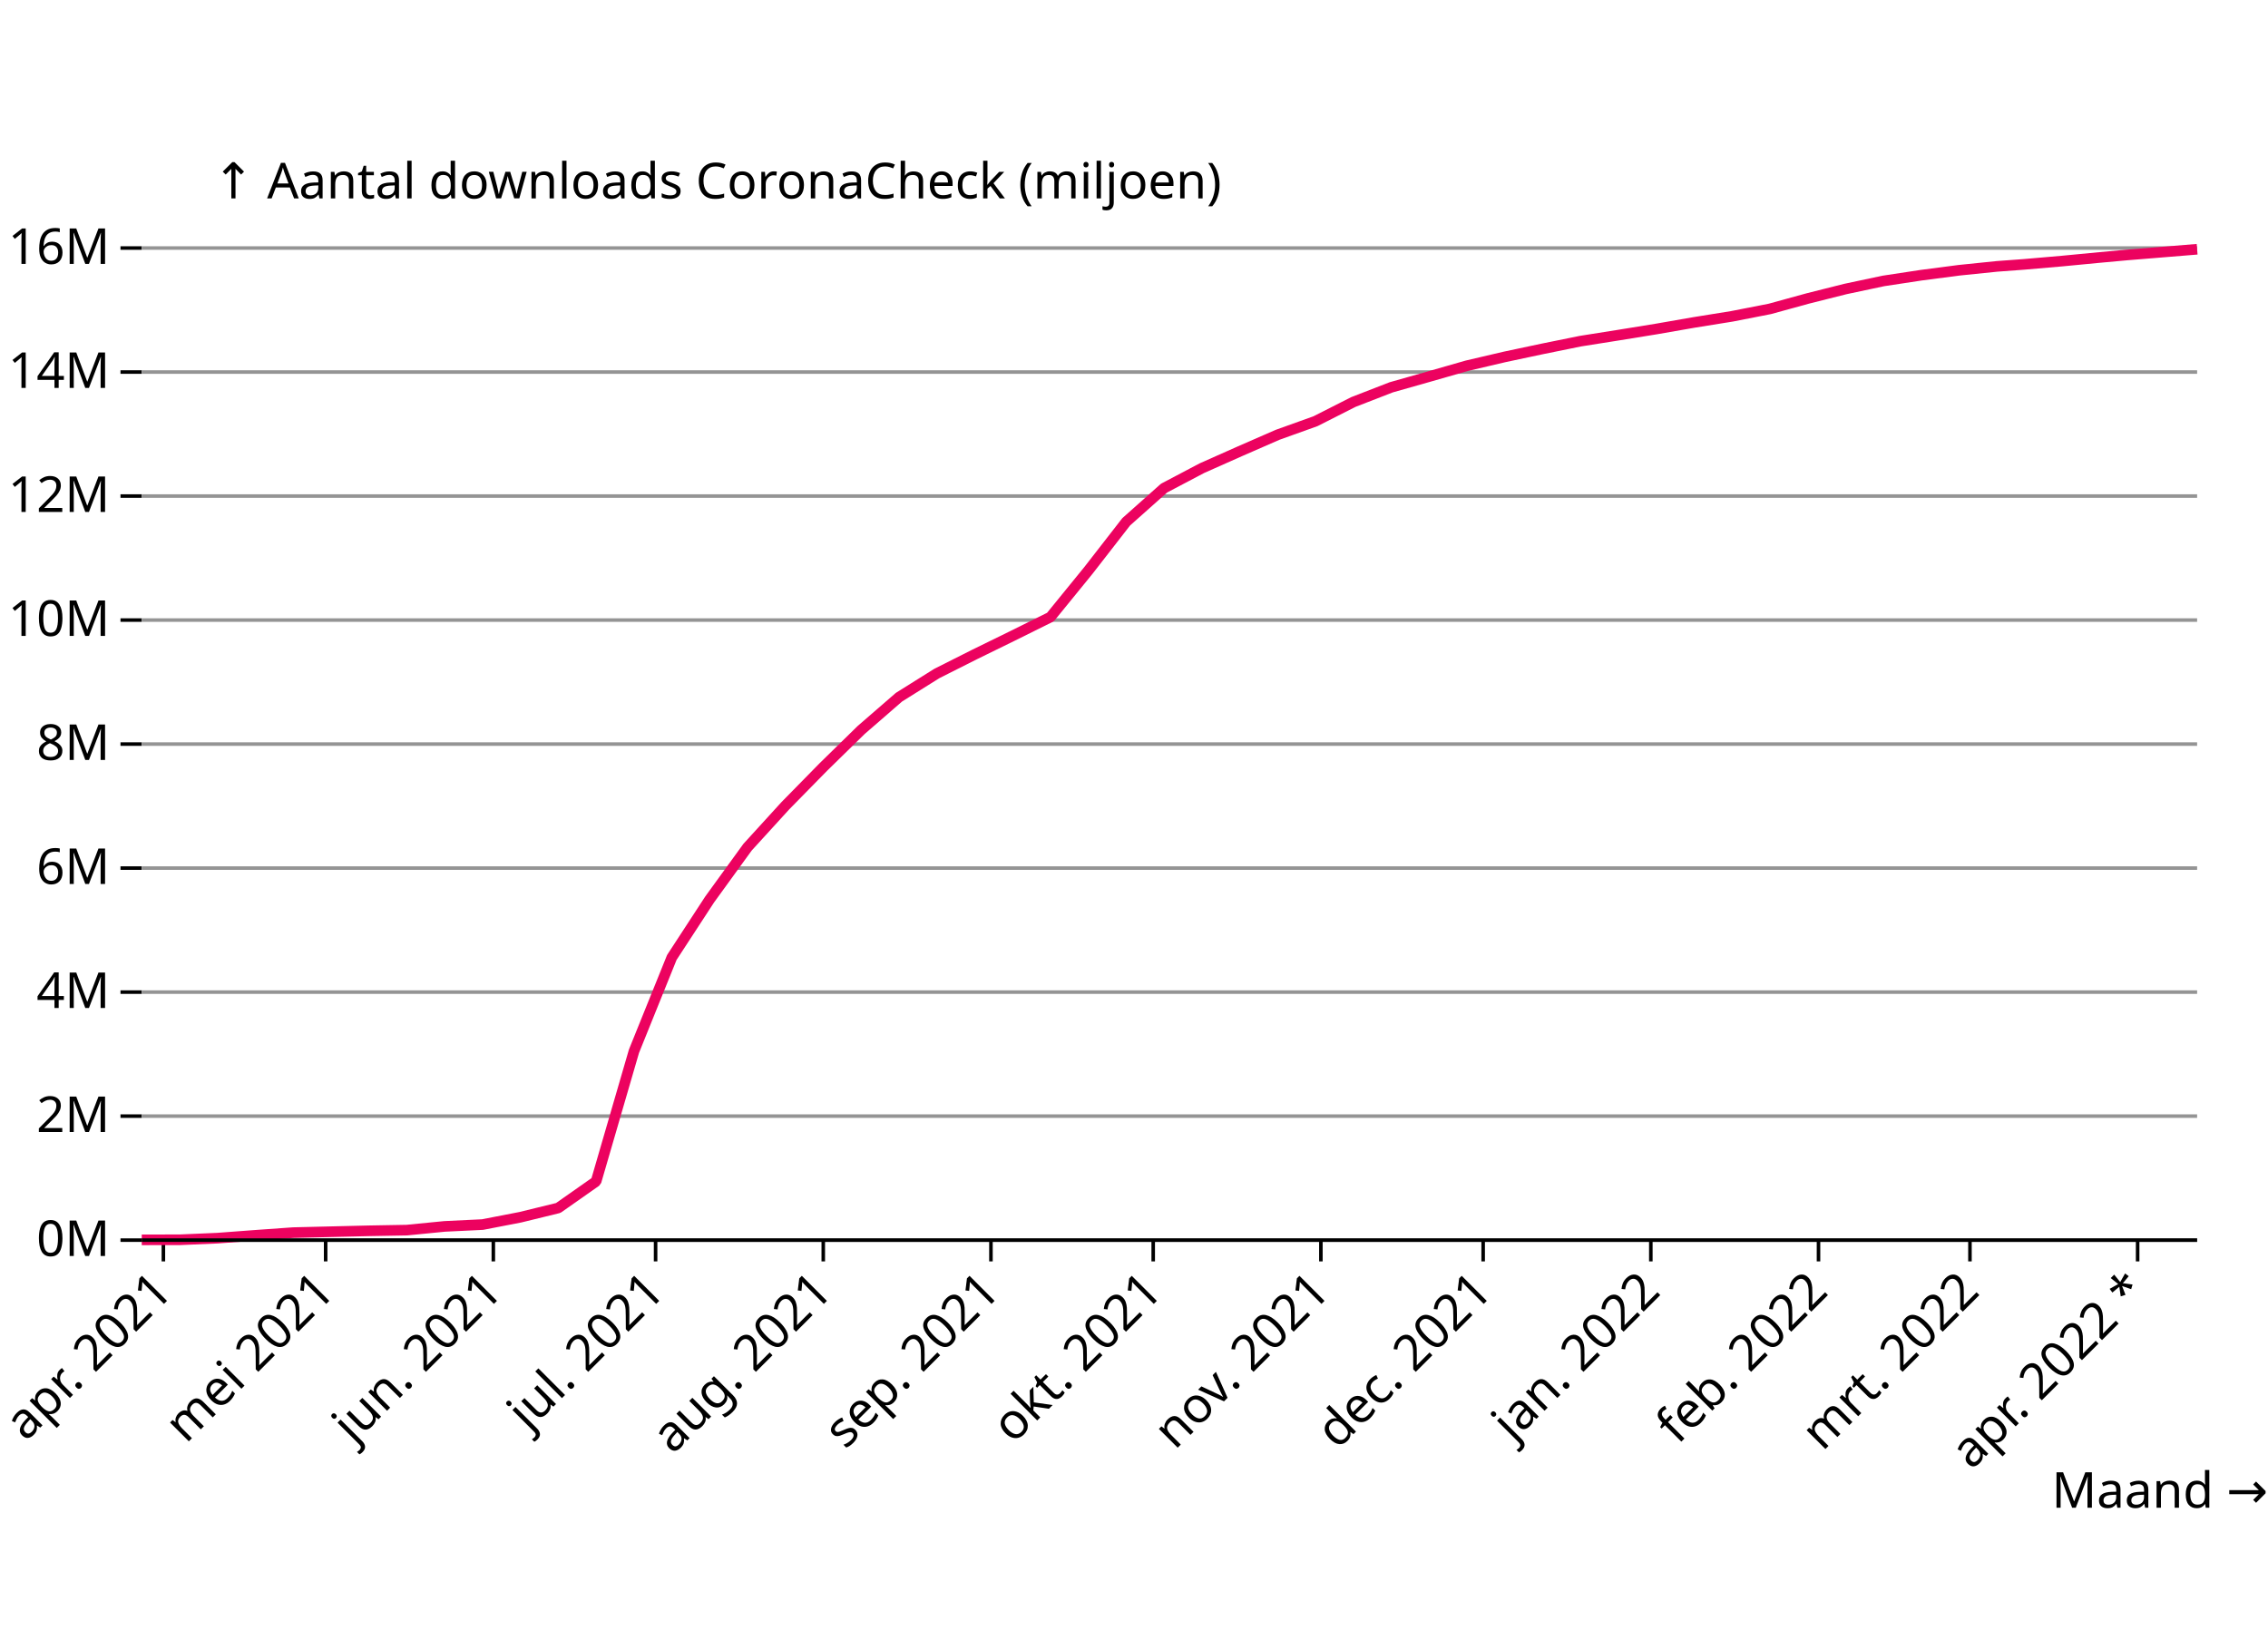
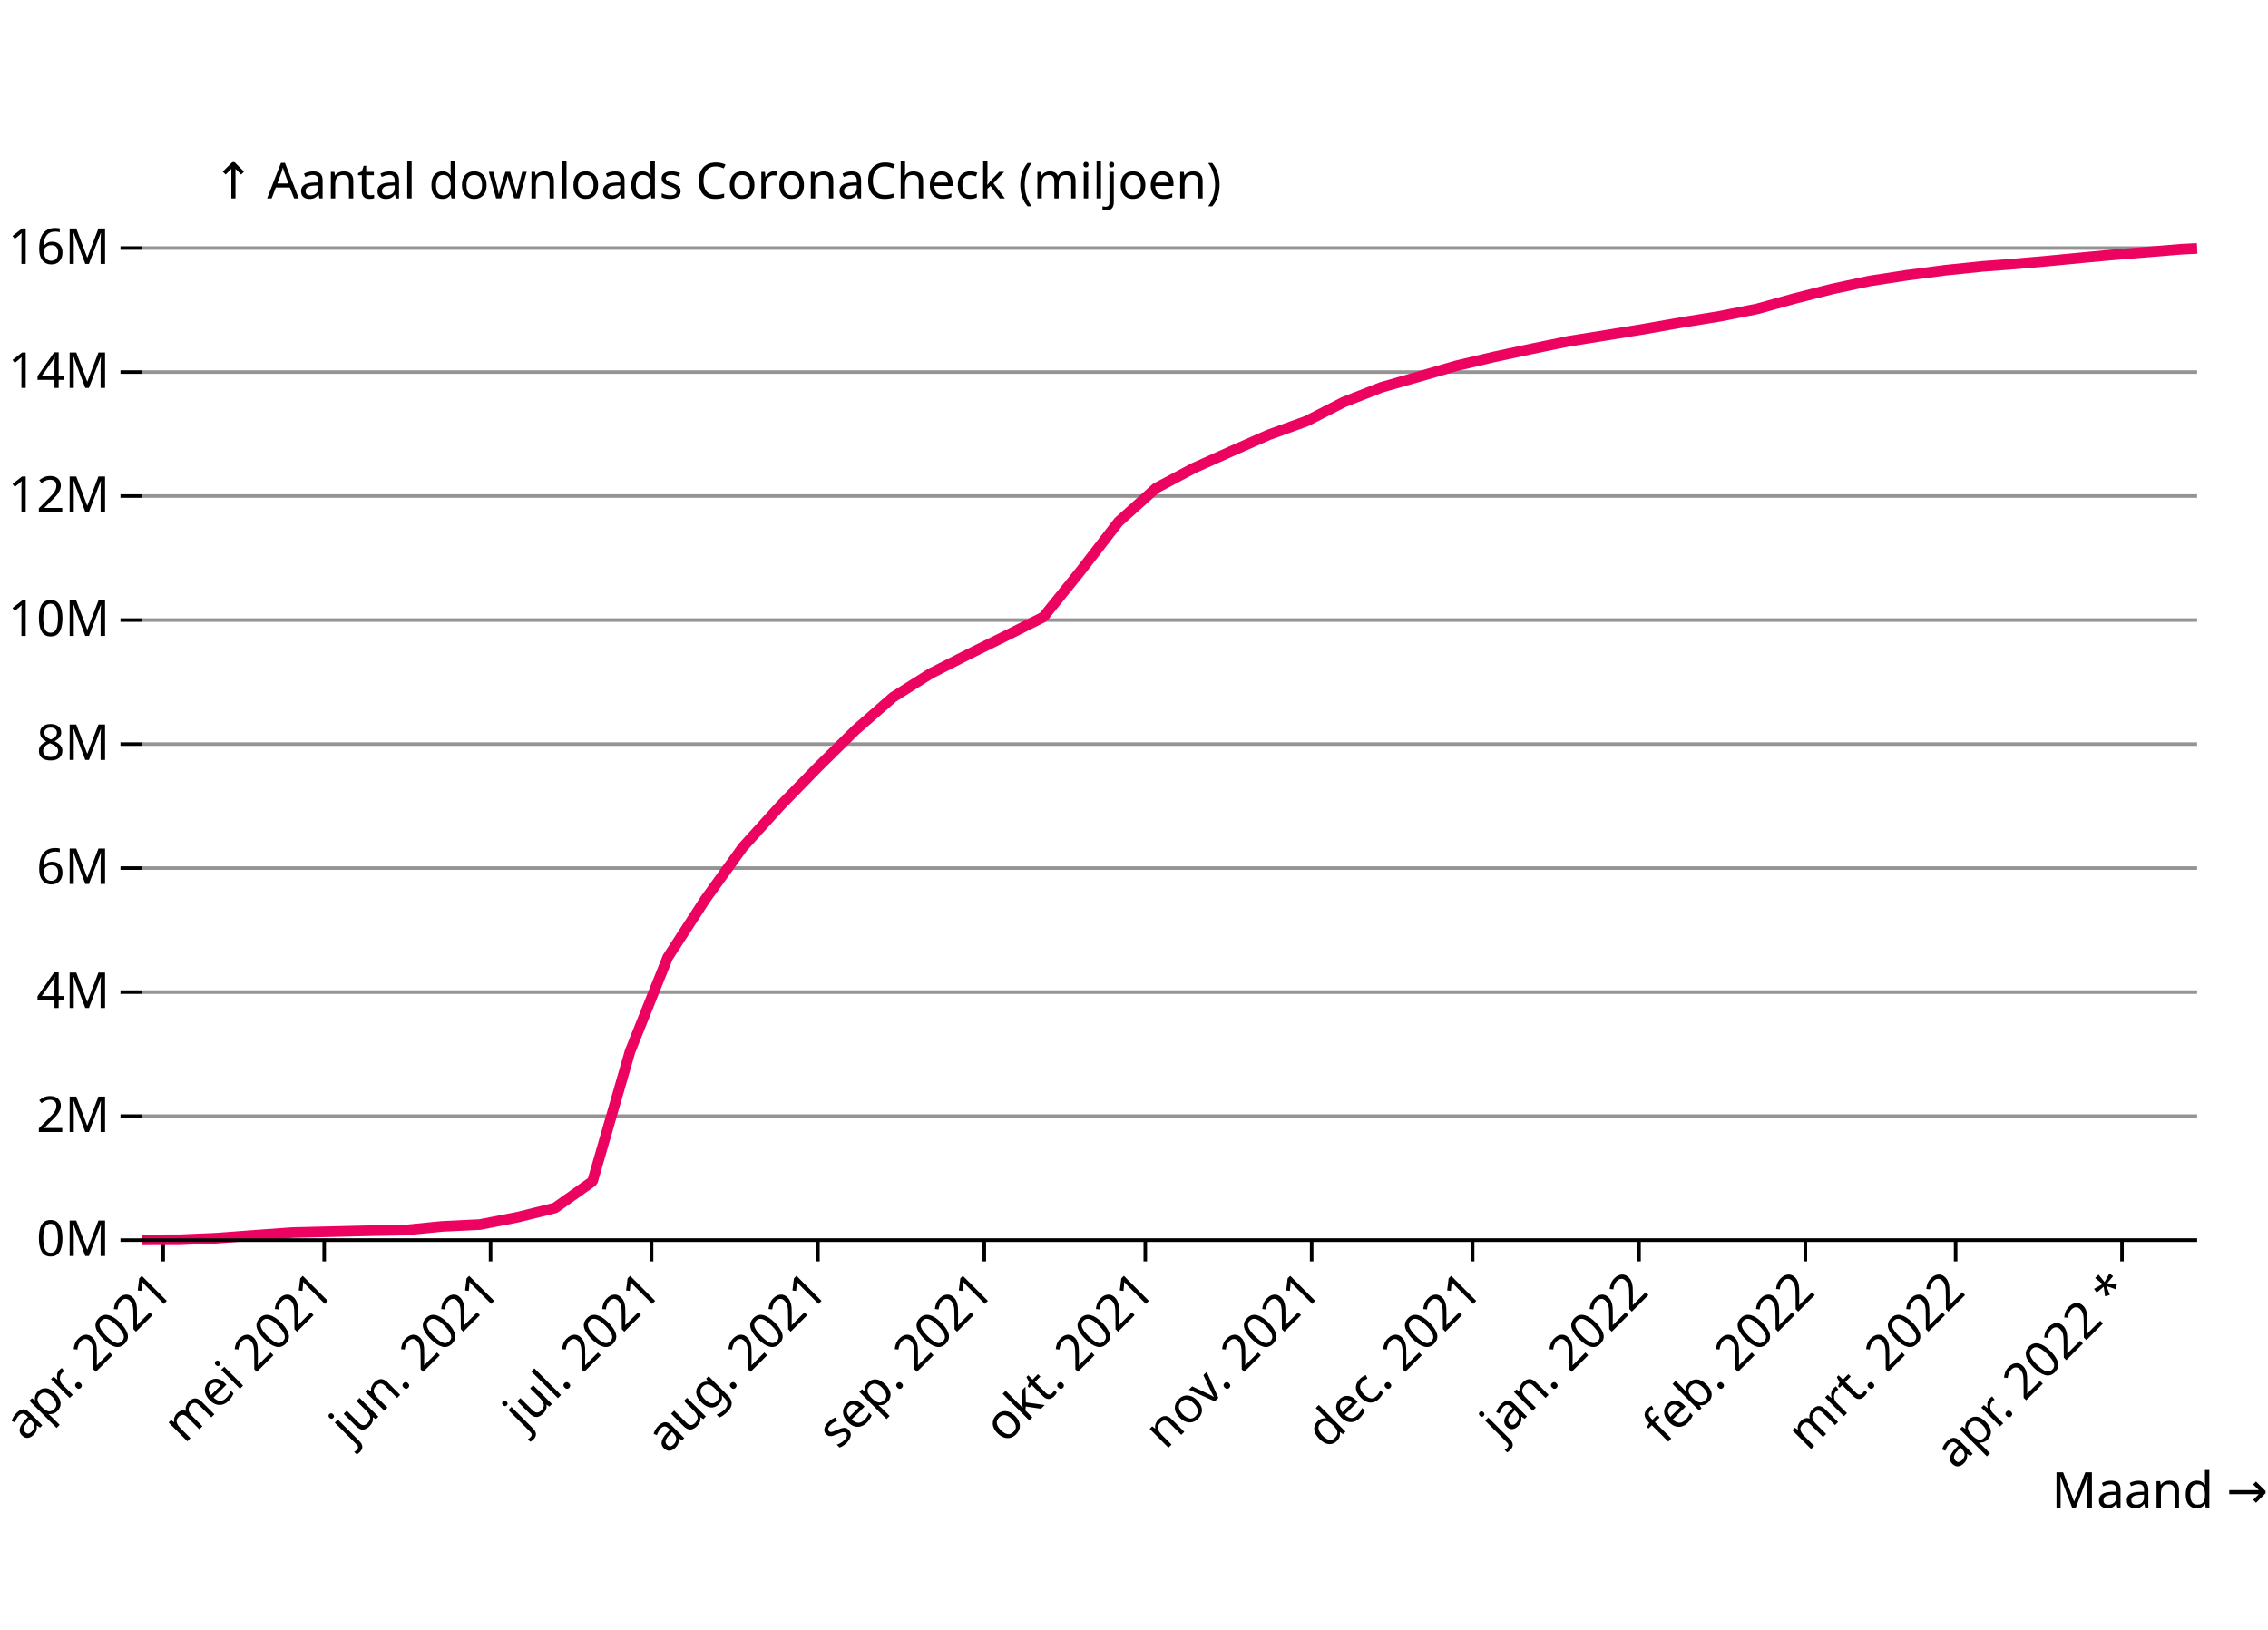
<svg xmlns="http://www.w3.org/2000/svg" class="plot" fill="currentColor" text-anchor="middle" width="640" height="460" viewBox="0 0 640 400" style="font-family: 'RO Sans', sans-serif; font-size: 14px;">
  <style>
        line[stroke-opacity] {
            stroke-opacity: 1;
            stroke: #949494;
        }
</style>
  <g transform="translate(40,0)" fill="none" text-anchor="end">
    <g class="tick" opacity="1" transform="translate(0,320)">
      <line stroke="currentColor" x2="-6" />
      <line stroke="currentColor" x2="580" stroke-opacity="0.1" />
      <text fill="currentColor" x="-9" dy="0.32em">0M</text>
    </g>
    <g class="tick" opacity="1" transform="translate(0,285)">
      <line stroke="currentColor" x2="-6" />
      <line stroke="currentColor" x2="580" stroke-opacity="0.1" />
      <text fill="currentColor" x="-9" dy="0.32em">2M</text>
    </g>
    <g class="tick" opacity="1" transform="translate(0,250)">
      <line stroke="currentColor" x2="-6" />
      <line stroke="currentColor" x2="580" stroke-opacity="0.1" />
      <text fill="currentColor" x="-9" dy="0.32em">4M</text>
    </g>
    <g class="tick" opacity="1" transform="translate(0,215)">
      <line stroke="currentColor" x2="-6" />
      <line stroke="currentColor" x2="580" stroke-opacity="0.1" />
      <text fill="currentColor" x="-9" dy="0.32em">6M</text>
    </g>
    <g class="tick" opacity="1" transform="translate(0,180)">
      <line stroke="currentColor" x2="-6" />
      <line stroke="currentColor" x2="580" stroke-opacity="0.1" />
      <text fill="currentColor" x="-9" dy="0.32em">8M</text>
    </g>
    <g class="tick" opacity="1" transform="translate(0,145)">
      <line stroke="currentColor" x2="-6" />
      <line stroke="currentColor" x2="580" stroke-opacity="0.1" />
      <text fill="currentColor" x="-9" dy="0.32em">10M</text>
    </g>
    <g class="tick" opacity="1" transform="translate(0,110)">
      <line stroke="currentColor" x2="-6" />
      <line stroke="currentColor" x2="580" stroke-opacity="0.1" />
      <text fill="currentColor" x="-9" dy="0.32em">12M</text>
    </g>
    <g class="tick" opacity="1" transform="translate(0,75)">
      <line stroke="currentColor" x2="-6" />
      <line stroke="currentColor" x2="580" stroke-opacity="0.1" />
      <text fill="currentColor" x="-9" dy="0.32em">14M</text>
    </g>
    <g class="tick" opacity="1" transform="translate(0,40)">
      <line stroke="currentColor" x2="-6" />
      <line stroke="currentColor" x2="580" stroke-opacity="0.1" />
      <text fill="currentColor" x="-9" dy="0.32em">16M</text>
    </g>
    <text fill="currentColor" transform="translate(20,40)" dy="-1em" text-anchor="start">↑ Aantal downloads CoronaCheck (miljoen)</text>
  </g>
  <g transform="translate(0,320)" fill="none" text-anchor="middle">
-     <g class="tick" opacity="1" transform="translate(46.10526,0)">
+     <g class="tick" opacity="1" transform="translate(46.05744,0)">
      <line stroke="currentColor" y2="6" />
      <text fill="currentColor" dy="0.32em" transform="translate(0, 11.82843) rotate(-45)" text-anchor="end">apr. 2021</text>
    </g>
-     <g class="tick" opacity="1" transform="translate(91.89474,0)">
+     <g class="tick" opacity="1" transform="translate(91.48825,0)">
      <line stroke="currentColor" y2="6" />
      <text fill="currentColor" dy="0.32em" transform="translate(0, 11.82843) rotate(-45)" text-anchor="end">mei 2021</text>
    </g>
-     <g class="tick" opacity="1" transform="translate(139.2105,0)">
+     <g class="tick" opacity="1" transform="translate(138.4334,0)">
      <line stroke="currentColor" y2="6" />
      <text fill="currentColor" dy="0.32em" transform="translate(0, 11.82843) rotate(-45)" text-anchor="end">jun. 2021</text>
    </g>
-     <g class="tick" opacity="1" transform="translate(185,0)">
+     <g class="tick" opacity="1" transform="translate(183.8642,0)">
      <line stroke="currentColor" y2="6" />
      <text fill="currentColor" dy="0.32em" transform="translate(0, 11.82843) rotate(-45)" text-anchor="end">jul. 2021</text>
    </g>
-     <g class="tick" opacity="1" transform="translate(232.3158,0)">
+     <g class="tick" opacity="1" transform="translate(230.8094,0)">
      <line stroke="currentColor" y2="6" />
      <text fill="currentColor" dy="0.32em" transform="translate(0, 11.82843) rotate(-45)" text-anchor="end">aug. 2021</text>
    </g>
-     <g class="tick" opacity="1" transform="translate(279.6316,0)">
+     <g class="tick" opacity="1" transform="translate(277.7546,0)">
      <line stroke="currentColor" y2="6" />
      <text fill="currentColor" dy="0.32em" transform="translate(0, 11.82843) rotate(-45)" text-anchor="end">sep. 2021</text>
    </g>
-     <g class="tick" opacity="1" transform="translate(325.4211,0)">
+     <g class="tick" opacity="1" transform="translate(323.1854,0)">
      <line stroke="currentColor" y2="6" />
      <text fill="currentColor" dy="0.32em" transform="translate(0, 11.82843) rotate(-45)" text-anchor="end">okt. 2021</text>
    </g>
-     <g class="tick" opacity="1" transform="translate(372.7368,0)">
+     <g class="tick" opacity="1" transform="translate(370.1305,0)">
      <line stroke="currentColor" y2="6" />
      <text fill="currentColor" dy="0.32em" transform="translate(0, 11.82843) rotate(-45)" text-anchor="end">nov. 2021</text>
    </g>
-     <g class="tick" opacity="1" transform="translate(418.5263,0)">
+     <g class="tick" opacity="1" transform="translate(415.5614,0)">
      <line stroke="currentColor" y2="6" />
      <text fill="currentColor" dy="0.32em" transform="translate(0, 11.82843) rotate(-45)" text-anchor="end">dec. 2021</text>
    </g>
-     <g class="tick" opacity="1" transform="translate(465.8421,0)">
+     <g class="tick" opacity="1" transform="translate(462.5065,0)">
      <line stroke="currentColor" y2="6" />
      <text fill="currentColor" dy="0.32em" transform="translate(0, 11.82843) rotate(-45)" text-anchor="end">jan. 2022</text>
    </g>
-     <g class="tick" opacity="1" transform="translate(513.1579,0)">
+     <g class="tick" opacity="1" transform="translate(509.4517,0)">
      <line stroke="currentColor" y2="6" />
      <text fill="currentColor" dy="0.32em" transform="translate(0, 11.82843) rotate(-45)" text-anchor="end">feb. 2022</text>
    </g>
-     <g class="tick" opacity="1" transform="translate(555.8947,0)">
+     <g class="tick" opacity="1" transform="translate(551.8538,0)">
      <line stroke="currentColor" y2="6" />
      <text fill="currentColor" dy="0.32em" transform="translate(0, 11.82843) rotate(-45)" text-anchor="end">mrt. 2022</text>
    </g>
-     <g class="tick" opacity="1" transform="translate(603.2105,0)">
+     <g class="tick" opacity="1" transform="translate(598.799,0)">
      <line stroke="currentColor" y2="6" />
      <text fill="currentColor" dy="0.32em" transform="translate(0, 11.82843) rotate(-45)" text-anchor="end">apr. 2022 *</text>
    </g>
    <text fill="currentColor" transform="translate(640,80)" dy="-0.32em" text-anchor="end">Maand →</text>
  </g>
  <g fill="none" stroke="#ec025f" stroke-width="3" stroke-miterlimit="1">
-     <path d="M40,319.913L50.684,319.904L61.368,319.443L72.053,318.642L82.737,317.884L93.421,317.625L104.105,317.367L114.789,317.175L125.474,316.124L136.158,315.608L146.842,313.538L157.526,310.924L168.211,303.423L178.895,266.691L189.579,240.217L200.263,223.842L210.947,209.102L221.632,197.384L232.316,186.495L243,176.035L253.684,166.763L264.368,160.075L275.053,154.694L285.737,149.46L296.421,144.155L307.105,131.031L317.789,117.281L328.474,107.765L339.158,102.133L349.842,97.381L360.526,92.713L371.211,88.878L381.895,83.461L392.579,79.314L403.263,76.283L413.947,73.219L424.632,70.719L435.316,68.45L446,66.281L456.684,64.589L467.368,62.857L478.053,60.995L488.737,59.277L499.421,57.183L510.105,54.246L520.789,51.558L520.789,51.558L531.474,49.289L542.158,47.667L552.842,46.274L563.526,45.178L571.158,44.614L581.842,43.687L592.526,42.663L600.158,41.965L620,40.344" />
+     <path d="M40,319.913L50.601,319.904L61.201,319.443L71.802,318.642L82.402,317.884L93.003,317.625L103.603,317.367L114.204,317.175L124.804,316.124L135.405,315.608L146.005,313.538L156.606,310.924L167.206,303.423L177.807,266.691L188.407,240.217L199.008,223.842L209.608,209.102L220.209,197.384L230.809,186.495L241.41,176.035L252.01,166.763L262.611,160.075L273.211,154.694L283.812,149.46L294.413,144.155L305.013,131.031L315.614,117.281L326.214,107.765L336.815,102.133L347.415,97.381L358.016,92.713L368.616,88.878L379.217,83.461L389.817,79.314L400.418,76.283L411.018,73.219L421.619,70.719L432.219,68.45L442.82,66.281L453.42,64.589L464.021,62.857L474.621,60.995L485.222,59.277L495.822,57.183L506.423,54.246L517.023,51.558L517.023,51.558L527.624,49.289L538.225,47.667L548.825,46.274L559.426,45.178L566.997,44.614L577.598,43.687L588.198,42.663L595.77,41.965L615.457,40.344L620,40.111" />
  </g>
  <g stroke="currentColor">
    <line x1="40" x2="620" y1="320" y2="320" />
  </g>
</svg>
